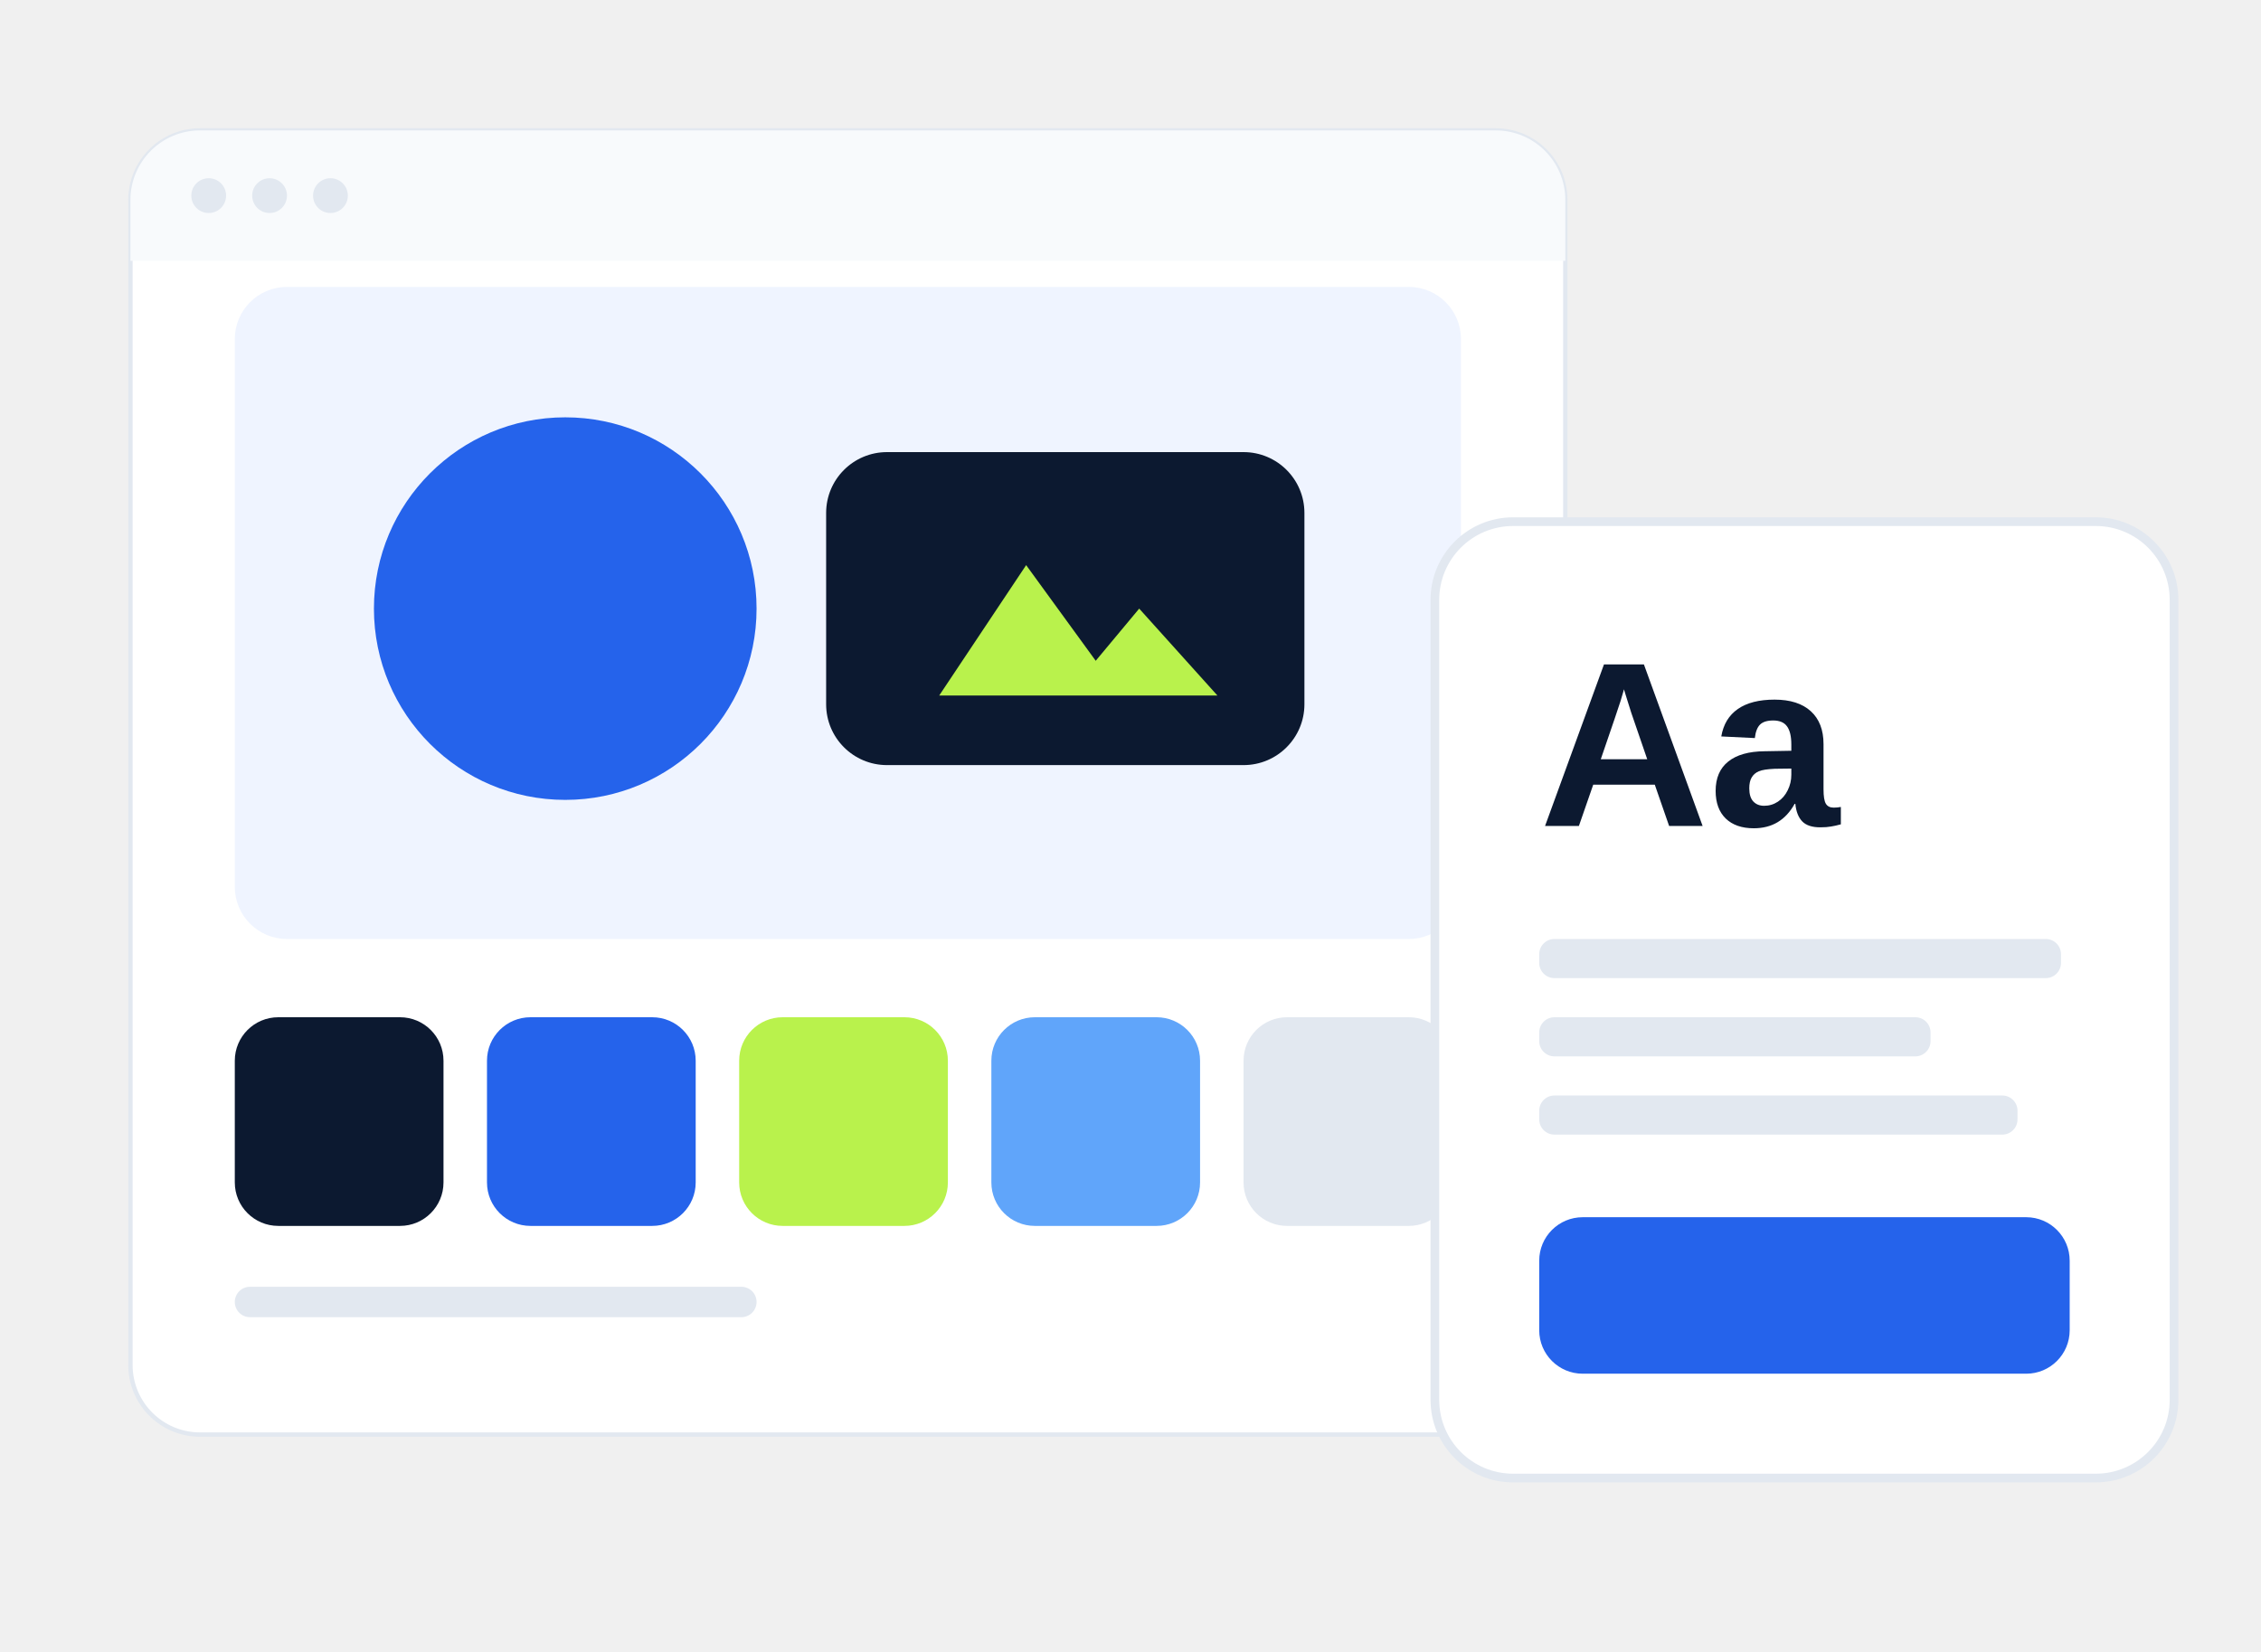
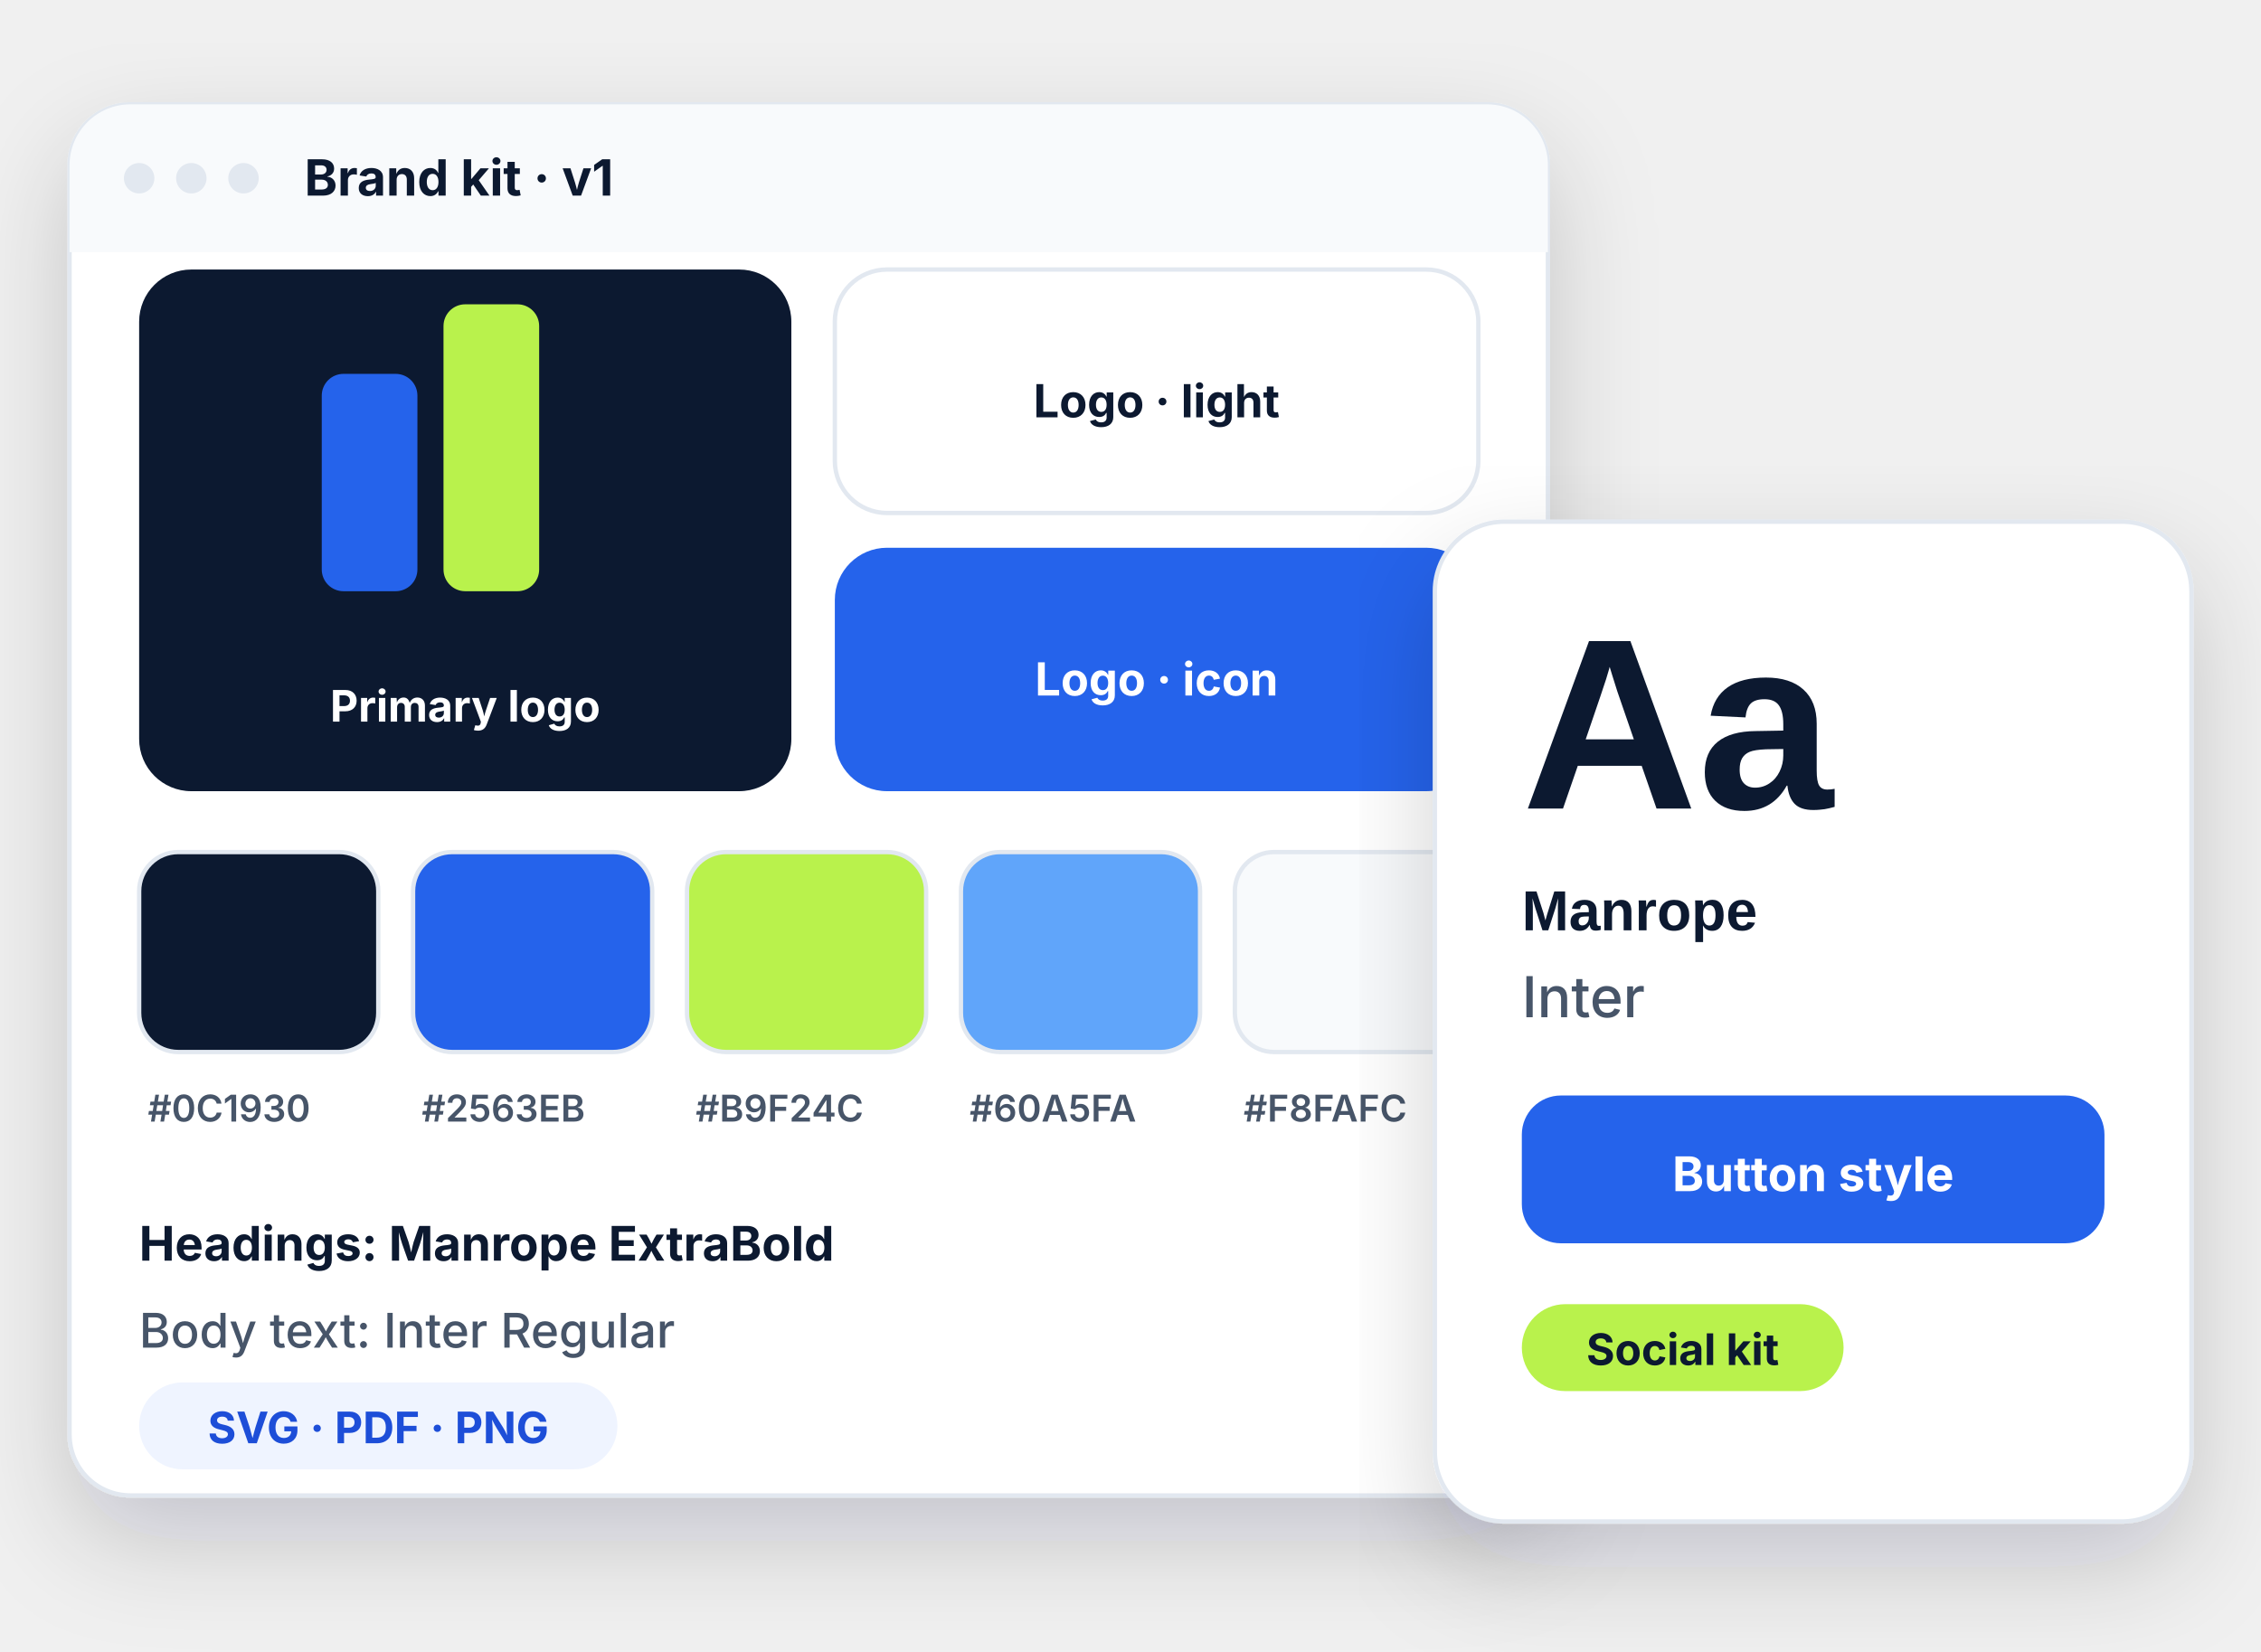
<svg xmlns="http://www.w3.org/2000/svg" viewBox="0 0 520 380" role="img" aria-labelledby="t">
-   <rect x="0" y="0" width="520" height="380" rx="24" fill="#13254A" opacity="0" />
-   <g>
-     <rect x="30" y="30" width="330" height="300" rx="16" fill="#FFFFFF" stroke="#E2E8F0" />
-     <path d="M30 46 a16 16 0 0 1 16 -16 h298 a16 16 0 0 1 16 16 v14 h-330 z" fill="#F8FAFC" />
-     <circle cx="48" cy="45" r="4" fill="#E2E8F0" />
-     <circle cx="62" cy="45" r="4" fill="#E2E8F0" />
-     <circle cx="76" cy="45" r="4" fill="#E2E8F0" />
-     <rect x="54" y="66" width="282" height="150" rx="12" fill="#EFF4FF" />
-     <circle cx="130" cy="140" r="44" fill="#2563EB" />
-     <rect x="190" y="104" width="110" height="72" rx="14" fill="#0C1930" />
-     <path d="M216 160l20-30 16 22 10-12 18 20z" fill="#B9F24C" />
-     <rect x="54" y="234" width="48" height="48" rx="10" fill="#0C1930" />
-     <rect x="112" y="234" width="48" height="48" rx="10" fill="#2563EB" />
-     <rect x="170" y="234" width="48" height="48" rx="10" fill="#B9F24C" />
-     <rect x="228" y="234" width="48" height="48" rx="10" fill="#60A5FA" />
-     <rect x="286" y="234" width="48" height="48" rx="10" fill="#E2E8F0" />
-     <rect x="54" y="296" width="120" height="7" rx="3.5" fill="#E2E8F0" />
+   <defs>
+     <filter id="sh" x="-10%" y="-10%" width="120%" height="130%">
+       <feDropShadow dx="0" dy="10" stdDeviation="12" flood-color="#0C1930" flood-opacity=".18" />
+     </filter>
+   </defs>
+   <g filter="url(#sh)">
+     <rect x="16" y="24" width="340" height="320" rx="14" fill="#FFFFFF" stroke="#E2E8F0" />
  </g>
-   <g transform="translate(330 120)">
-     <rect x="0" y="0" width="170" height="220" rx="18" fill="#FFFFFF" stroke="#E2E8F0" stroke-width="2" />
-     <text x="24" y="70" font-family="Manrope, Arial, sans-serif" font-size="54" font-weight="800" fill="#0C1930">Aa</text>
-     <rect x="24" y="96" width="120" height="9" rx="3.5" fill="#E2E8F0" />
-     <rect x="24" y="114" width="90" height="9" rx="3.5" fill="#E2E8F0" />
-     <rect x="24" y="132" width="110" height="9" rx="3.5" fill="#E2E8F0" />
-     <rect x="24" y="160" width="122" height="36" rx="10" fill="#2563EB" />
+   <path d="M16 38 a14 14 0 0 1 14 -14 h312 a14 14 0 0 1 14 14 v20 h-340 z" fill="#F8FAFC" />
+   <circle cx="32" cy="41" r="3.5" fill="#E2E8F0" />
+   <circle cx="44" cy="41" r="3.5" fill="#E2E8F0" />
+   <circle cx="56" cy="41" r="3.5" fill="#E2E8F0" />
+   <text x="70" y="45" font-family="Inter, 'Segoe UI', Arial, Helvetica, sans-serif" font-size="11.5" font-weight="700" fill="#0C1930" text-anchor="start">Brand kit · v1</text>
+   <rect x="32" y="62" width="150" height="120" rx="12" fill="#0C1930" />
+   <rect x="74" y="86" width="22" height="50" rx="5" fill="#2563EB" />
+   <rect x="102" y="70" width="22" height="66" rx="5" fill="#B9F24C" />
+   <text x="107" y="166" font-family="Inter, 'Segoe UI', Arial, Helvetica, sans-serif" font-size="10" font-weight="700" fill="#FFFFFF" text-anchor="middle">Primary logo</text>
+   <rect x="192" y="62" width="148" height="56" rx="12" fill="#FFFFFF" stroke="#E2E8F0" />
+   <text x="266" y="96" font-family="Inter, 'Segoe UI', Arial, Helvetica, sans-serif" font-size="10.5" font-weight="700" fill="#0C1930" text-anchor="middle">Logo · light</text>
+   <rect x="192" y="126" width="148" height="56" rx="12" fill="#2563EB" />
+   <text x="266" y="160" font-family="Inter, 'Segoe UI', Arial, Helvetica, sans-serif" font-size="10.5" font-weight="700" fill="#FFFFFF" text-anchor="middle">Logo · icon</text>
+   <rect x="32" y="196" width="55" height="46" rx="9" fill="#0C1930" stroke="#E2E8F0" />
+   <text x="34" y="258" font-family="Inter, 'Segoe UI', Arial, Helvetica, sans-serif" font-size="8.5" font-weight="600" fill="#475569" text-anchor="start">#0C1930</text>
+   <rect x="95" y="196" width="55" height="46" rx="9" fill="#2563EB" stroke="#E2E8F0" />
+   <text x="97" y="258" font-family="Inter, 'Segoe UI', Arial, Helvetica, sans-serif" font-size="8.5" font-weight="600" fill="#475569" text-anchor="start">#2563EB</text>
+   <rect x="158" y="196" width="55" height="46" rx="9" fill="#B9F24C" stroke="#E2E8F0" />
+   <text x="160" y="258" font-family="Inter, 'Segoe UI', Arial, Helvetica, sans-serif" font-size="8.5" font-weight="600" fill="#475569" text-anchor="start">#B9F24C</text>
+   <rect x="221" y="196" width="55" height="46" rx="9" fill="#60A5FA" stroke="#E2E8F0" />
+   <text x="223" y="258" font-family="Inter, 'Segoe UI', Arial, Helvetica, sans-serif" font-size="8.5" font-weight="600" fill="#475569" text-anchor="start">#60A5FA</text>
+   <rect x="284" y="196" width="55" height="46" rx="9" fill="#F8FAFC" stroke="#E2E8F0" />
+   <text x="286" y="258" font-family="Inter, 'Segoe UI', Arial, Helvetica, sans-serif" font-size="8.5" font-weight="600" fill="#475569" text-anchor="start">#F8FAFC</text>
+   <text x="32" y="290" font-family="Inter, 'Segoe UI', Arial, Helvetica, sans-serif" font-size="11" font-weight="700" fill="#0C1930" text-anchor="start">Headings: Manrope ExtraBold</text>
+   <text x="32" y="310" font-family="Inter, 'Segoe UI', Arial, Helvetica, sans-serif" font-size="11" font-weight="500" fill="#475569" text-anchor="start">Body text: Inter Regular</text>
+   <rect x="32" y="318" width="110" height="20" rx="10" fill="#EFF4FF" />
+   <text x="87.0" y="332" font-family="Inter, 'Segoe UI', Arial, Helvetica, sans-serif" font-size="10" font-weight="700" fill="#1D4ED8" text-anchor="middle">SVG · PDF · PNG</text>
+   <g filter="url(#sh)">
+     <rect x="330" y="120" width="174" height="230" rx="16" fill="#FFFFFF" stroke="#E2E8F0" />
  </g>
+   <text x="350" y="186" font-family="Manrope, 'Segoe UI', Arial, Helvetica, sans-serif" font-size="56" font-weight="800" fill="#0C1930" text-anchor="start">Aa</text>
+   <text x="350" y="214" font-family="Manrope, 'Segoe UI', Arial, Helvetica, sans-serif" font-size="13" font-weight="800" fill="#0C1930" text-anchor="start">Manrope</text>
+   <text x="350" y="234" font-family="Inter, 'Segoe UI', Arial, Helvetica, sans-serif" font-size="13" font-weight="500" fill="#475569" text-anchor="start">Inter</text>
+   <rect x="350" y="252" width="134" height="34" rx="9" fill="#2563EB" />
+   <text x="417" y="274" font-family="Inter, 'Segoe UI', Arial, Helvetica, sans-serif" font-size="11" font-weight="700" fill="#FFFFFF" text-anchor="middle">Button style</text>
+   <rect x="350" y="300" width="74" height="20" rx="10" fill="#B9F24C" />
+   <text x="387.0" y="314" font-family="Inter, 'Segoe UI', Arial, Helvetica, sans-serif" font-size="10" font-weight="700" fill="#0C1930" text-anchor="middle">Social kit</text>
</svg>
